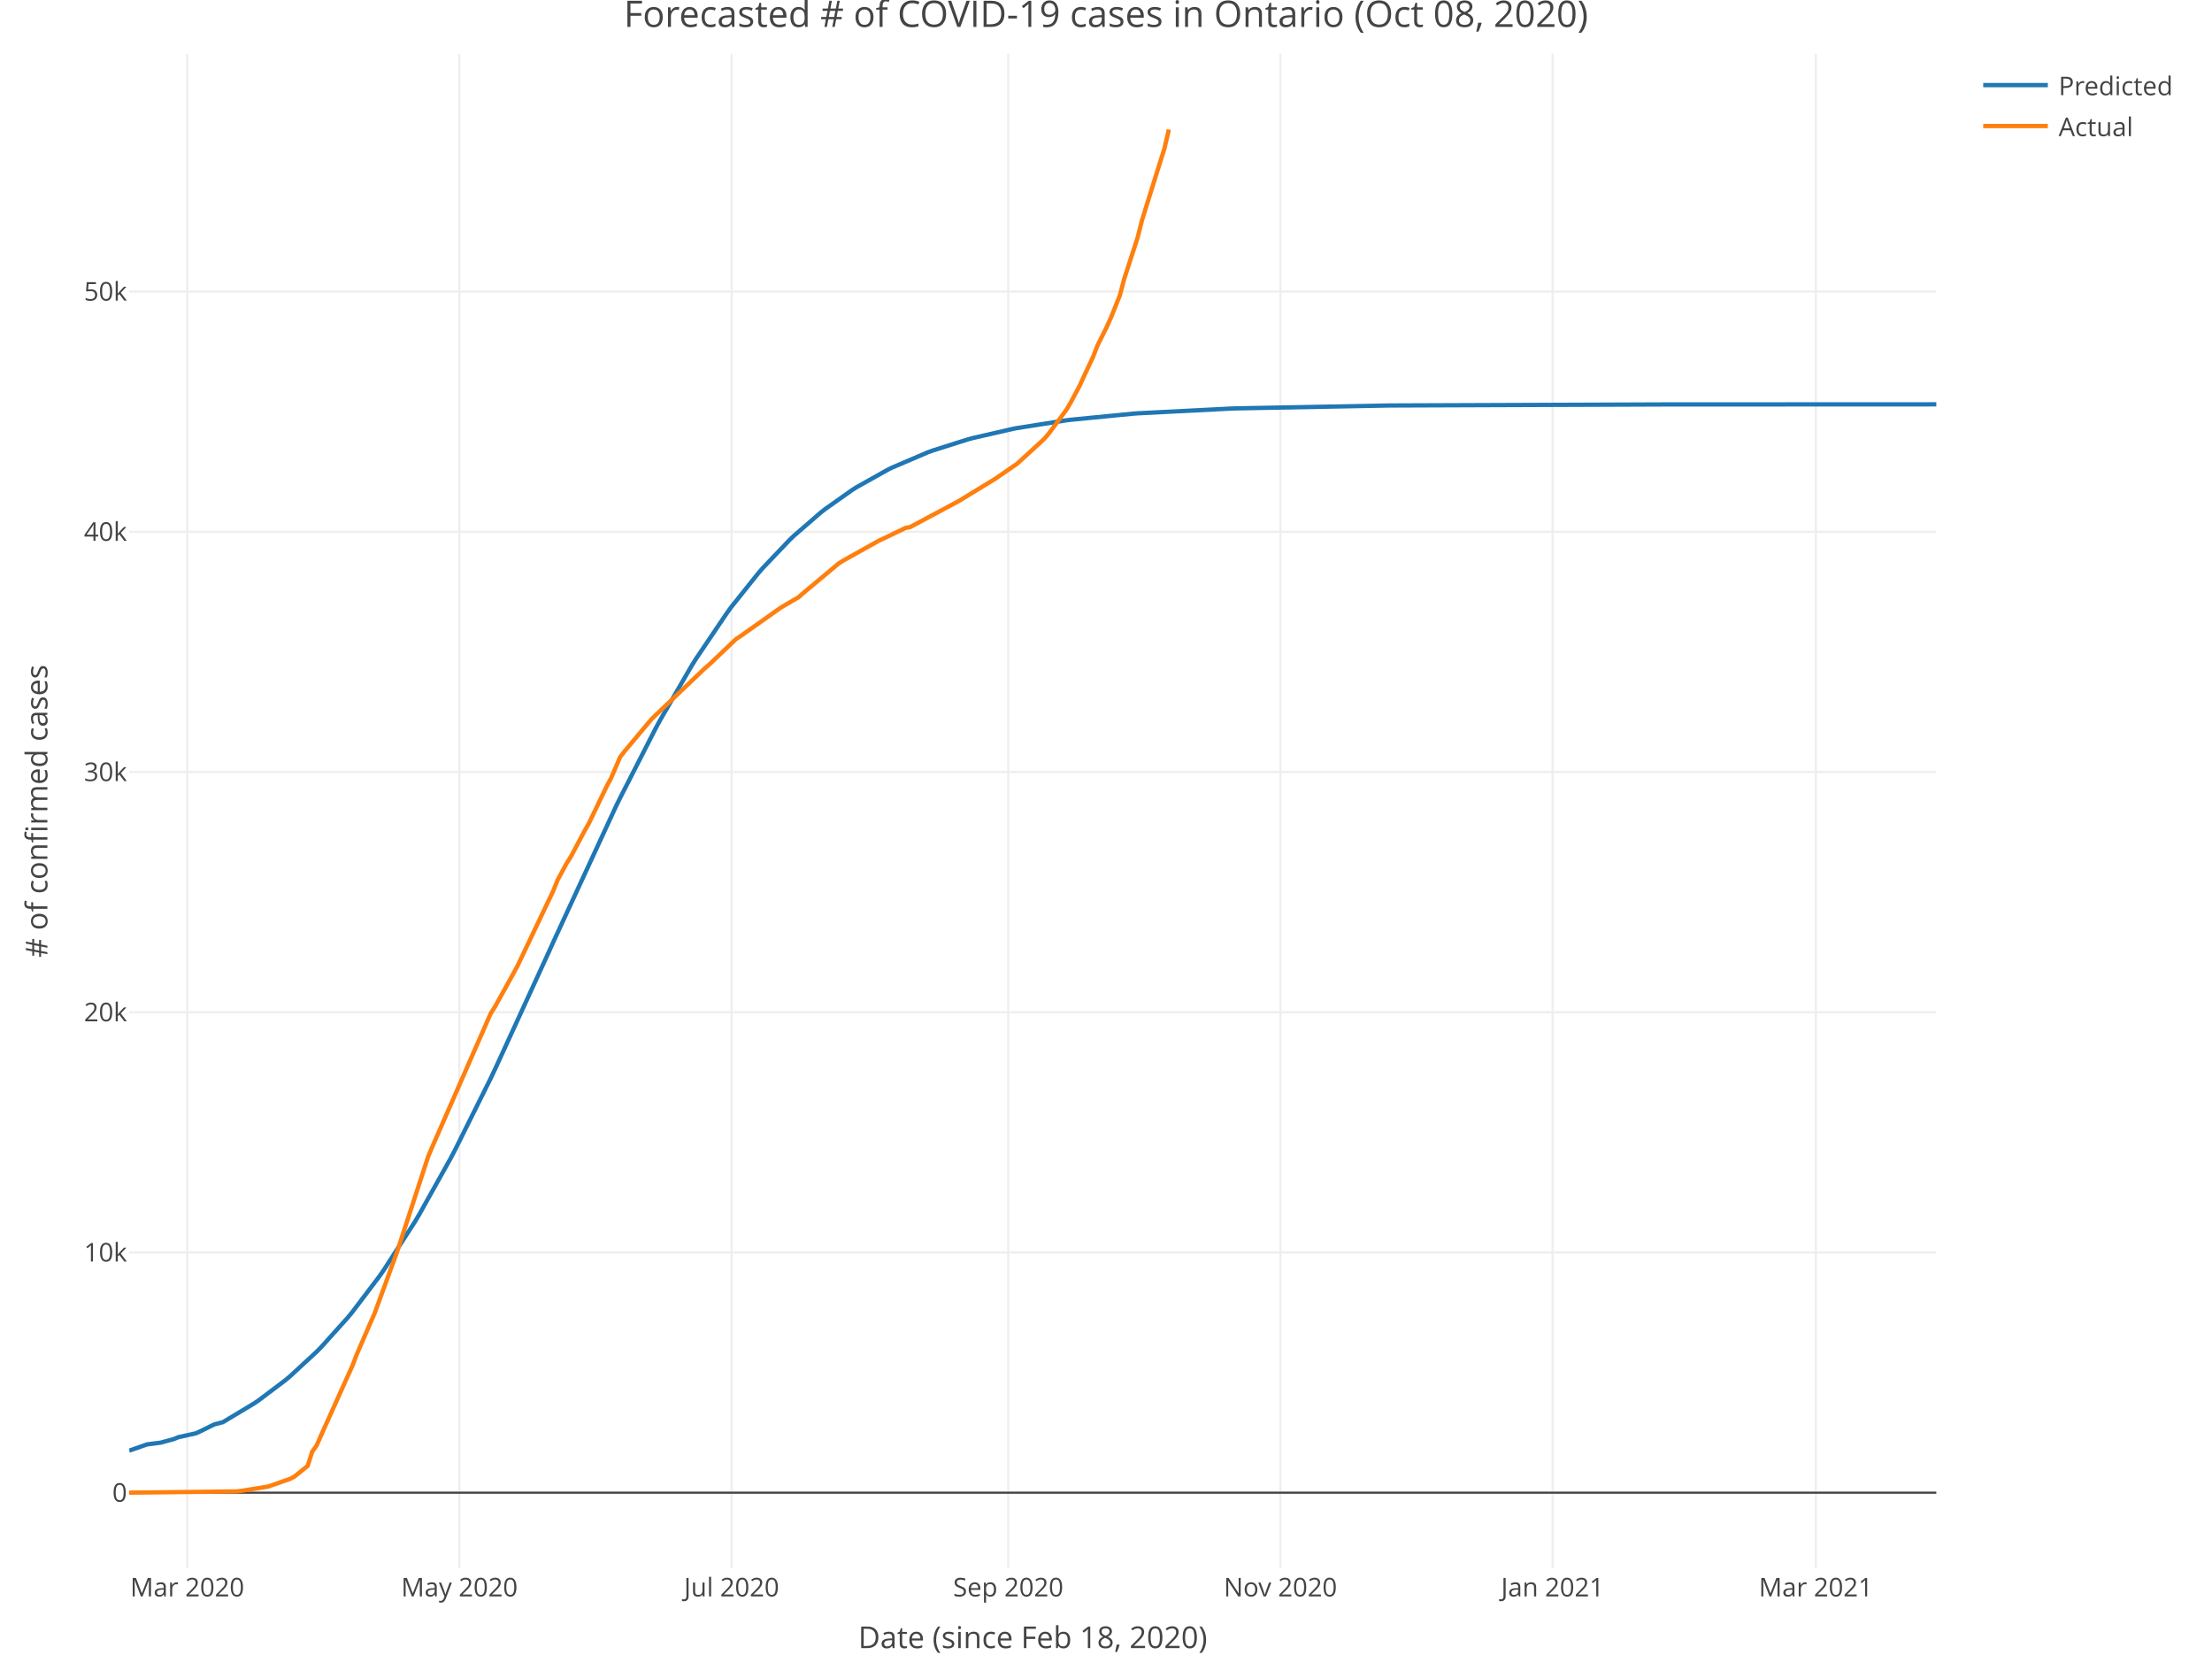
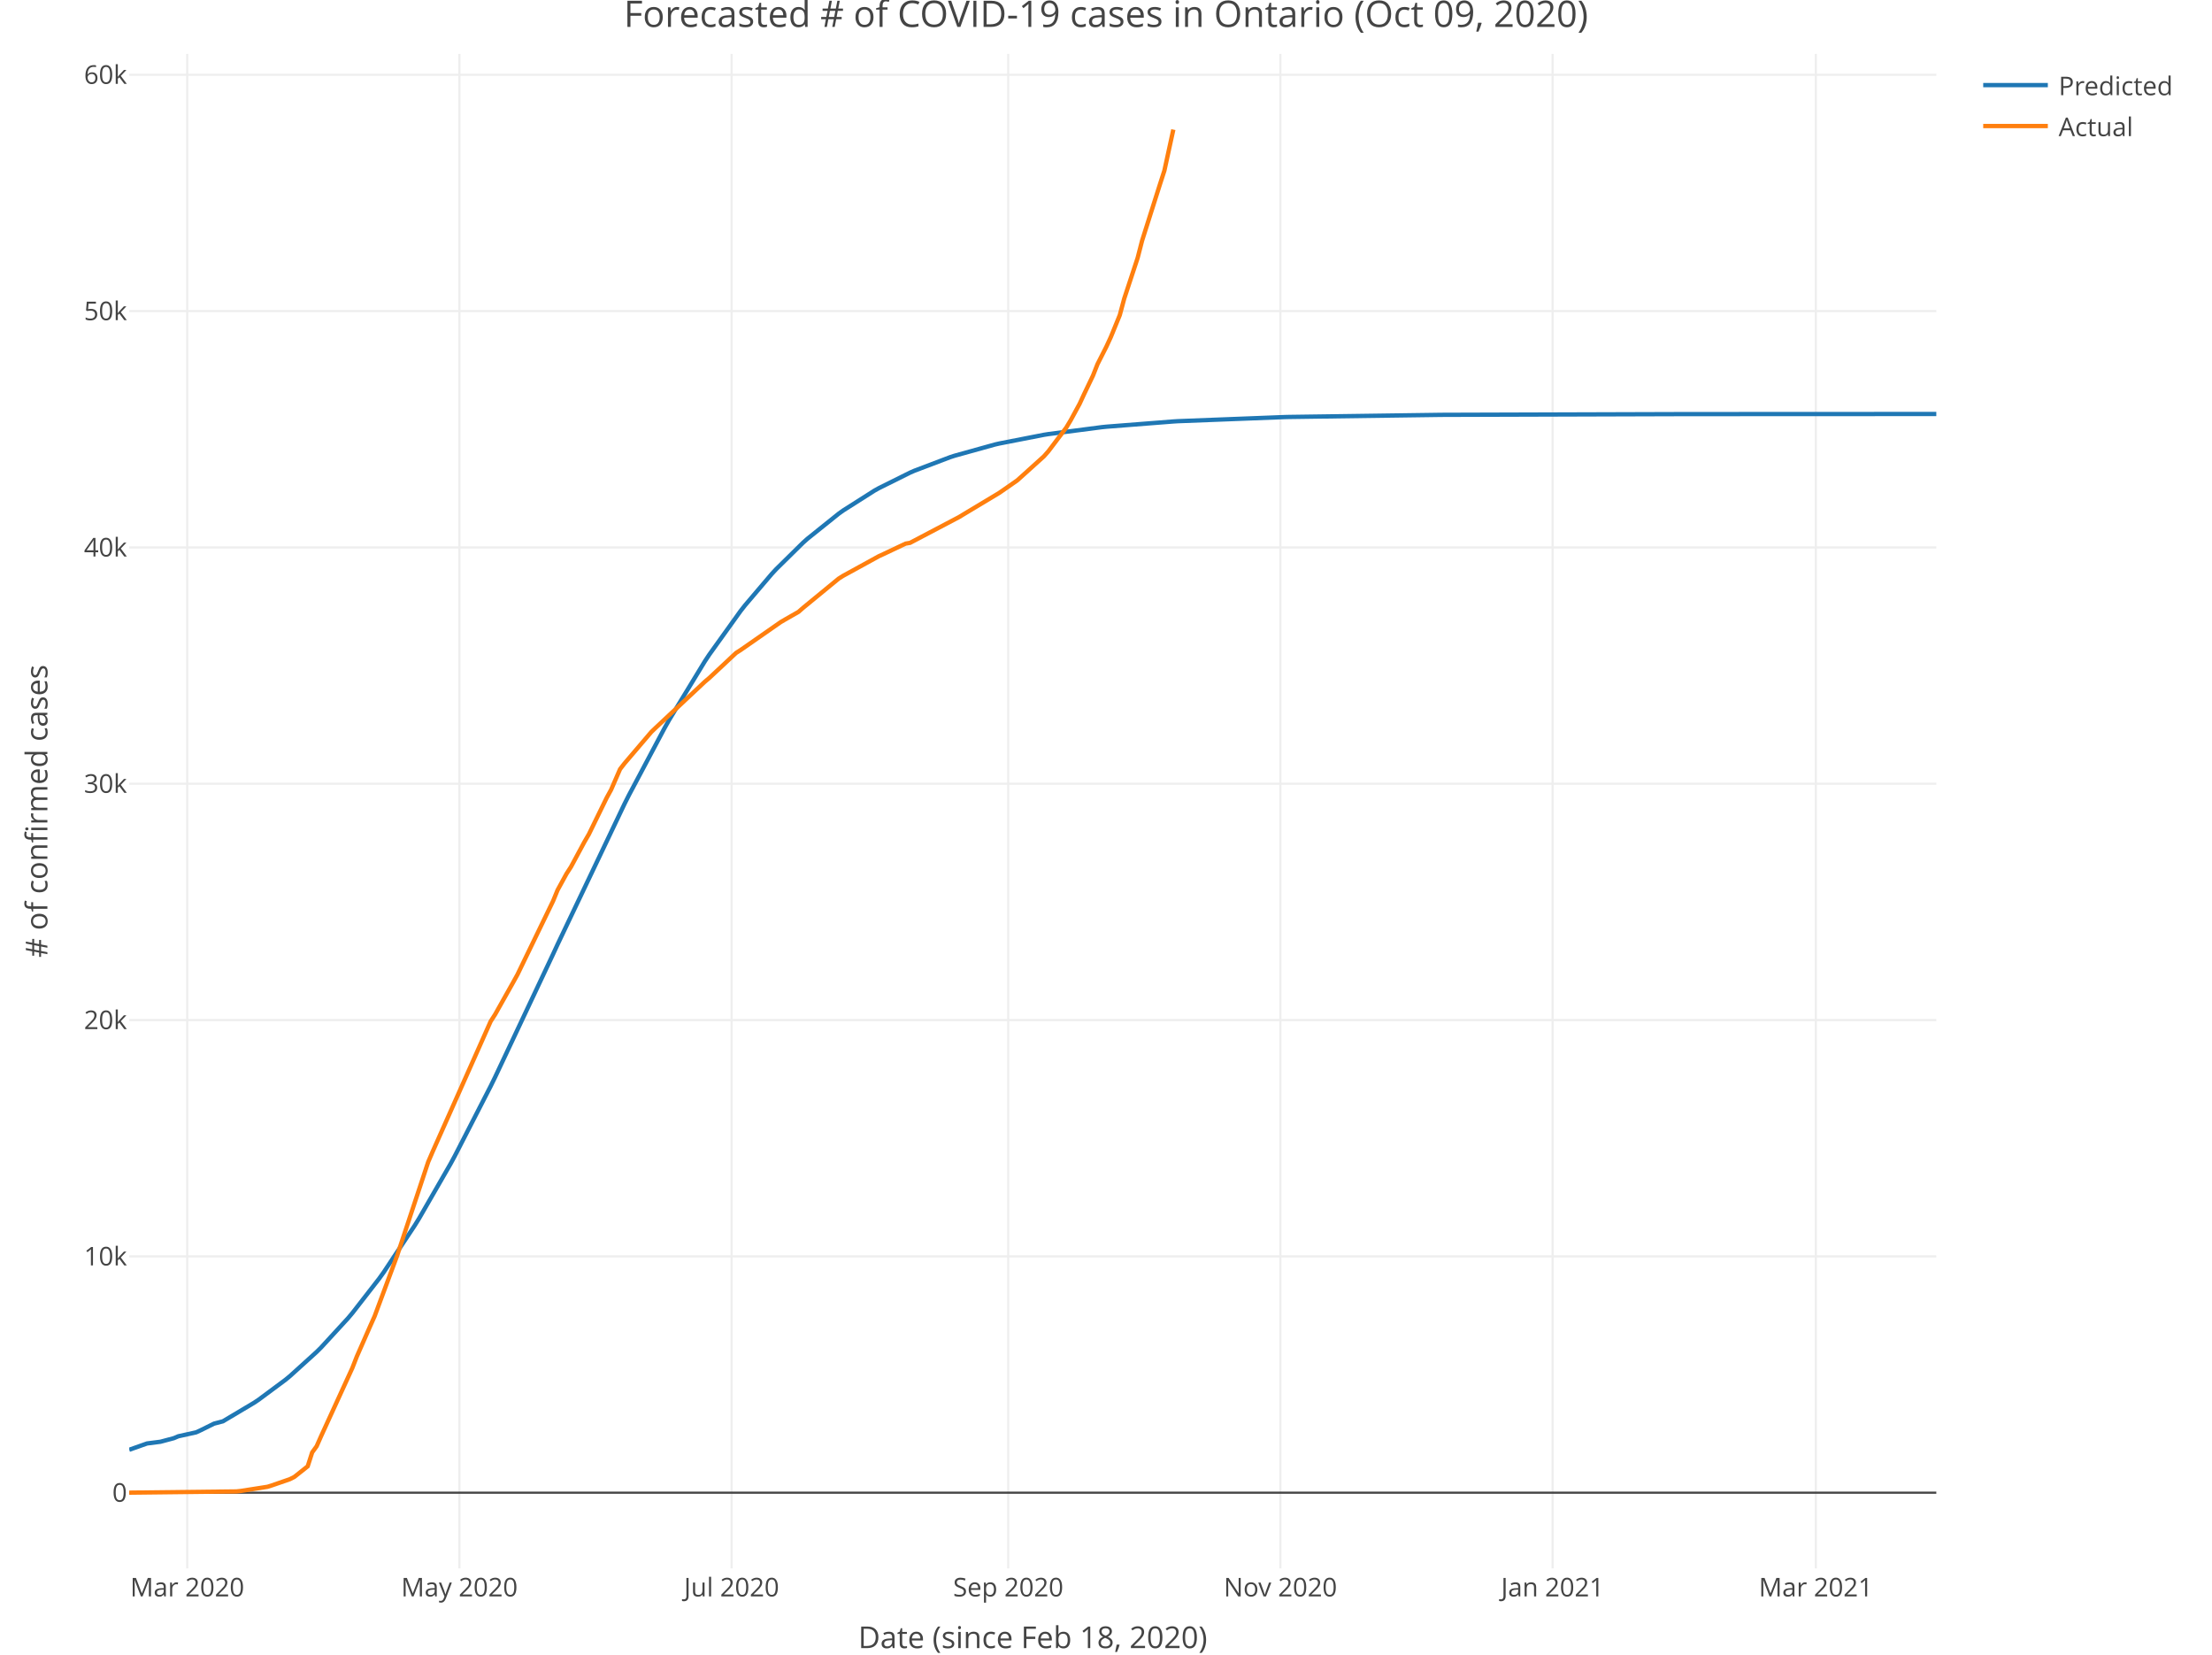
<svg xmlns="http://www.w3.org/2000/svg" class="main-svg" width="1027" height="768" style="" viewBox="0 0 1027 768">
  <rect x="0" y="0" width="1027" height="768" style="fill: rgb(255, 255, 255); fill-opacity: 1;" />
-   <defs id="defs-c9b964">
+   <defs id="defs-46b005">
    <g class="clips">
-       <clipPath id="clipc9b964xyplot" class="plotclip">
+       <clipPath id="clip46b005xyplot" class="plotclip">
        <rect width="839" height="703" />
      </clipPath>
-       <clipPath class="axesclip" id="clipc9b964x">
+       <clipPath class="axesclip" id="clip46b005x">
        <rect x="60" y="0" width="839" height="768" />
      </clipPath>
-       <clipPath class="axesclip" id="clipc9b964y">
+       <clipPath class="axesclip" id="clip46b005y">
        <rect x="0" y="25" width="1027" height="703" />
      </clipPath>
-       <clipPath class="axesclip" id="clipc9b964xy">
+       <clipPath class="axesclip" id="clip46b005xy">
        <rect x="60" y="25" width="839" height="703" />
      </clipPath>
    </g>
    <g class="gradients" />
  </defs>
  <g class="bglayer" />
  <g class="layer-below">
    <g class="imagelayer" />
    <g class="shapelayer" />
  </g>
  <g class="cartesianlayer">
    <g class="subplot xy">
      <g class="layer-subplot">
        <g class="shapelayer" />
        <g class="imagelayer" />
      </g>
      <g class="gridlayer">
        <g class="x">
          <path class="xgrid crisp" transform="translate(86.93,0)" d="M0,25v703" style="stroke: rgb(238, 238, 238); stroke-opacity: 1; stroke-width: 1px;" />
          <path class="xgrid crisp" transform="translate(213.3,0)" d="M0,25v703" style="stroke: rgb(238, 238, 238); stroke-opacity: 1; stroke-width: 1px;" />
          <path class="xgrid crisp" transform="translate(339.67,0)" d="M0,25v703" style="stroke: rgb(238, 238, 238); stroke-opacity: 1; stroke-width: 1px;" />
          <path class="xgrid crisp" transform="translate(468.11,0)" d="M0,25v703" style="stroke: rgb(238, 238, 238); stroke-opacity: 1; stroke-width: 1px;" />
          <path class="xgrid crisp" transform="translate(594.47,0)" d="M0,25v703" style="stroke: rgb(238, 238, 238); stroke-opacity: 1; stroke-width: 1px;" />
          <path class="xgrid crisp" transform="translate(720.84,0)" d="M0,25v703" style="stroke: rgb(238, 238, 238); stroke-opacity: 1; stroke-width: 1px;" />
          <path class="xgrid crisp" transform="translate(843.07,0)" d="M0,25v703" style="stroke: rgb(238, 238, 238); stroke-opacity: 1; stroke-width: 1px;" />
        </g>
        <g class="y">
-           <path class="ygrid crisp" transform="translate(0,581.35)" d="M60,0h839" style="stroke: rgb(238, 238, 238); stroke-opacity: 1; stroke-width: 1px;" />
-           <path class="ygrid crisp" transform="translate(0,469.85)" d="M60,0h839" style="stroke: rgb(238, 238, 238); stroke-opacity: 1; stroke-width: 1px;" />
-           <path class="ygrid crisp" transform="translate(0,358.34)" d="M60,0h839" style="stroke: rgb(238, 238, 238); stroke-opacity: 1; stroke-width: 1px;" />
-           <path class="ygrid crisp" transform="translate(0,246.83)" d="M60,0h839" style="stroke: rgb(238, 238, 238); stroke-opacity: 1; stroke-width: 1px;" />
-           <path class="ygrid crisp" transform="translate(0,135.33)" d="M60,0h839" style="stroke: rgb(238, 238, 238); stroke-opacity: 1; stroke-width: 1px;" />
+           <path class="ygrid crisp" transform="translate(0,583.17)" d="M60,0h839" style="stroke: rgb(238, 238, 238); stroke-opacity: 1; stroke-width: 1px;" />
+           <path class="ygrid crisp" transform="translate(0,473.48)" d="M60,0h839" style="stroke: rgb(238, 238, 238); stroke-opacity: 1; stroke-width: 1px;" />
+           <path class="ygrid crisp" transform="translate(0,363.79)" d="M60,0h839" style="stroke: rgb(238, 238, 238); stroke-opacity: 1; stroke-width: 1px;" />
+           <path class="ygrid crisp" transform="translate(0,254.1)" d="M60,0h839" style="stroke: rgb(238, 238, 238); stroke-opacity: 1; stroke-width: 1px;" />
+           <path class="ygrid crisp" transform="translate(0,144.4)" d="M60,0h839" style="stroke: rgb(238, 238, 238); stroke-opacity: 1; stroke-width: 1px;" />
+           <path class="ygrid crisp" transform="translate(0,34.71)" d="M60,0h839" style="stroke: rgb(238, 238, 238); stroke-opacity: 1; stroke-width: 1px;" />
        </g>
      </g>
      <g class="zerolinelayer">
        <path class="yzl zl crisp" transform="translate(0,692.86)" d="M60,0h839" style="stroke: rgb(68, 68, 68); stroke-opacity: 1; stroke-width: 1px;" />
      </g>
      <path class="xlines-below" />
      <path class="ylines-below" />
      <g class="overlines-below" />
      <g class="xaxislayer-below" />
      <g class="yaxislayer-below" />
      <g class="overaxes-below" />
-       <g class="plot" transform="translate(60, 25)" clip-path="url('#clipc9b964xyplot')">
+       <g class="plot" transform="translate(60, 25)" clip-path="url('#clip46b005xyplot')">
        <g class="scatterlayer mlayer">
-           <g class="trace scatter trace05e7ec" style="stroke-miterlimit: 2; opacity: 1;">
+           <g class="trace scatter tracec0c65c" style="stroke-miterlimit: 2; opacity: 1;">
            <g class="fills" />
            <g class="errorbars" />
            <g class="lines">
-               <path class="js-line" d="M0,648.35L8.29,645.43L14.5,644.64L20.72,642.97L22.79,642.1L31.07,640.26L33.15,639.29L39.36,636.21L43.5,635.11L58,626.4L60.08,624.99L72.51,615.62L74.58,613.89L87.01,602.43L89.08,600.33L101.51,586.52L103.58,584L116.01,567.61L118.08,564.66L132.58,542.18L134.65,538.72L149.16,512.77L151.23,508.83L167.8,475.57L169.87,471.22L194.73,417.04L196.8,412.45L225.8,349.68L227.88,345.42L244.45,313.01L246.52,309.2L261.02,284.19L263.09,280.87L277.6,259.39L279.67,256.57L292.1,241.02L294.17,238.64L306.6,225.61L308.67,223.63L321.1,212.87L323.17,211.25L335.6,202.47L337.67,201.16L352.17,193.03L354.24,192.01L370.82,184.93L372.89,184.17L389.46,178.92L391.53,178.36L410.18,174.08L412.25,173.68L435.04,170.1L437.11,169.84L466.11,167.01L468.18,166.85L511.69,164.63L513.76,164.56L584.19,163.23L586.26,163.21L712.63,162.73L714.7,162.73L839,162.68" style="vector-effect: non-scaling-stroke; fill: none; stroke: rgb(31, 119, 180); stroke-opacity: 1; stroke-width: 2px; opacity: 1;" />
+               <path class="js-line" d="M0,647.93L8.29,645L14.5,644.21L20.72,642.55L22.79,641.67L31.07,639.84L33.15,638.88L39.36,635.81L43.5,634.72L58,626.09L60.08,624.7L72.51,615.47L74.58,613.77L87.01,602.52L89.08,600.46L101.51,586.95L103.58,584.5L116.01,568.52L118.08,565.64L132.58,543.79L134.65,540.43L149.16,515.25L151.23,511.43L167.8,479.18L169.87,474.96L196.8,417.85L198.87,413.38L229.95,348.15L232.02,344.04L248.59,312.86L250.66,309.19L267.24,281.98L269.31,278.85L283.81,258.64L285.88,256L298.31,241.4L300.38,239.17L312.81,226.93L314.88,225.08L329.39,213.44L331.46,211.96L345.96,202.75L348.03,201.59L362.53,194.38L364.6,193.48L381.18,187.19L383.25,186.52L401.89,181.34L403.96,180.86L424.68,176.82L426.75,176.49L451.61,173.27L453.68,173.06L484.76,170.63L486.83,170.5L536.55,168.58L538.62,168.53L609.05,167.56L611.12,167.55L722.99,167.21L725.06,167.21L839,167.16" style="vector-effect: non-scaling-stroke; fill: none; stroke: rgb(31, 119, 180); stroke-opacity: 1; stroke-width: 2px; opacity: 1;" />
            </g>
            <g class="points" />
            <g class="text" />
          </g>
-           <g class="trace scatter trace299991" style="stroke-miterlimit: 2; opacity: 1;">
+           <g class="trace scatter tracee13fba" style="stroke-miterlimit: 2; opacity: 1;">
            <g class="fills" />
            <g class="errorbars" />
            <g class="lines">
-               <path class="js-line" d="M0,667.84L49.72,667.26L51.79,667.04L64.22,665.06L66.29,664.39L74.58,661.48L76.65,660.42L82.86,655.41L84.94,648.84L87.01,645.94L89.08,641.19L103.58,609.03L105.65,603.64L111.87,589.26L113.94,584.57L124.3,556.24L126.37,549.91L138.8,511.81L140.87,506.93L167.8,445.47L169.87,442.19L178.16,427.22L180.23,423.42L196.8,388.65L198.87,383.52L203.02,375.81L205.09,372.56L211.3,360.85L213.38,357.21L221.66,340L223.73,336.16L227.88,326.46L229.95,323.75L242.38,308.93L244.45,306.91L267.24,285.21L269.31,283.43L281.74,271.62L283.81,270.27L302.45,257.08L304.53,255.84L310.74,252.23L312.81,250.38L329.39,236.55L331.46,235.23L348.03,225.98L350.1,225.02L360.46,220.04L362.53,219.67L385.32,207.48L387.39,206.2L399.82,198.61L401.89,197.36L412.25,190.23L414.32,188.35L424.68,178.85L426.75,176.47L435.04,165.32L437.11,161.81L441.25,154.07L443.32,149.53L447.47,140.72L449.54,135.39L453.68,127.1L455.75,122.54L459.9,112.21L461.97,104.41L468.18,85.26L470.25,77.1L478.54,50.54L480.61,44.04L482.68,35.15" style="vector-effect: non-scaling-stroke; fill: none; stroke: rgb(255, 127, 14); stroke-opacity: 1; stroke-width: 2px; opacity: 1;" />
+               <path class="js-line" d="M0,667.84L49.72,667.27L51.79,667.05L64.22,665.11L66.29,664.45L74.58,661.59L76.65,660.54L82.86,655.61L84.94,649.15L87.01,646.3L89.08,641.62L103.58,609.99L105.65,604.69L111.87,590.54L113.94,585.92L124.3,558.06L126.37,551.83L138.8,514.35L140.87,509.55L167.8,449.09L169.87,445.87L178.16,431.14L180.23,427.4L196.8,393.19L198.87,388.15L203.02,380.57L205.09,377.37L211.3,365.85L213.38,362.27L221.66,345.34L223.73,341.56L227.88,332.02L229.95,329.35L242.38,314.78L244.45,312.79L267.24,291.44L269.31,289.69L281.74,278.07L283.81,276.75L302.45,263.77L304.53,262.55L310.74,259L312.81,257.18L329.39,243.57L331.46,242.27L348.03,233.18L350.1,232.23L360.46,227.33L362.53,226.97L385.32,214.98L387.39,213.72L401.89,205.02L403.96,203.77L412.25,198.01L414.32,196.16L424.68,186.81L426.75,184.47L435.04,173.5L437.11,170.05L441.25,162.44L443.32,157.97L447.47,149.31L449.54,144.06L453.68,135.9L455.75,131.42L459.9,121.26L461.97,113.58L468.18,94.75L470.25,86.72L478.54,60.59L480.61,54.19L484.76,35.15" style="vector-effect: non-scaling-stroke; fill: none; stroke: rgb(255, 127, 14); stroke-opacity: 1; stroke-width: 2px; opacity: 1;" />
            </g>
            <g class="points" />
            <g class="text" />
          </g>
        </g>
      </g>
      <g class="overplot" />
      <path class="xlines-above crisp" style="fill: none;" d="M0,0" />
      <path class="ylines-above crisp" style="fill: none;" d="M0,0" />
      <g class="overlines-above" />
      <g class="xaxislayer-above">
        <g class="xtick">
          <text text-anchor="middle" x="0" y="741" transform="translate(86.93,0)" style="font-family: 'Open Sans', verdana, arial, sans-serif; font-size: 12px; fill: rgb(68, 68, 68); fill-opacity: 1; white-space: pre;">Mar 2020</text>
        </g>
        <g class="xtick">
          <text text-anchor="middle" x="0" y="741" transform="translate(213.3,0)" style="font-family: 'Open Sans', verdana, arial, sans-serif; font-size: 12px; fill: rgb(68, 68, 68); fill-opacity: 1; white-space: pre;">May 2020</text>
        </g>
        <g class="xtick">
          <text text-anchor="middle" x="0" y="741" transform="translate(339.67,0)" style="font-family: 'Open Sans', verdana, arial, sans-serif; font-size: 12px; fill: rgb(68, 68, 68); fill-opacity: 1; white-space: pre;">Jul 2020</text>
        </g>
        <g class="xtick">
          <text text-anchor="middle" x="0" y="741" transform="translate(468.11,0)" style="font-family: 'Open Sans', verdana, arial, sans-serif; font-size: 12px; fill: rgb(68, 68, 68); fill-opacity: 1; white-space: pre;">Sep 2020</text>
        </g>
        <g class="xtick">
          <text text-anchor="middle" x="0" y="741" transform="translate(594.47,0)" style="font-family: 'Open Sans', verdana, arial, sans-serif; font-size: 12px; fill: rgb(68, 68, 68); fill-opacity: 1; white-space: pre;">Nov 2020</text>
        </g>
        <g class="xtick">
          <text text-anchor="middle" x="0" y="741" transform="translate(720.84,0)" style="font-family: 'Open Sans', verdana, arial, sans-serif; font-size: 12px; fill: rgb(68, 68, 68); fill-opacity: 1; white-space: pre;">Jan 2021</text>
        </g>
        <g class="xtick">
          <text text-anchor="middle" x="0" y="741" transform="translate(843.07,0)" style="font-family: 'Open Sans', verdana, arial, sans-serif; font-size: 12px; fill: rgb(68, 68, 68); fill-opacity: 1; white-space: pre;">Mar 2021</text>
        </g>
      </g>
      <g class="yaxislayer-above">
        <g class="ytick">
          <text text-anchor="end" x="59" y="4.2" transform="translate(0,692.86)" style="font-family: 'Open Sans', verdana, arial, sans-serif; font-size: 12px; fill: rgb(68, 68, 68); fill-opacity: 1; white-space: pre;">0</text>
        </g>
        <g class="ytick">
-           <text text-anchor="end" x="59" y="4.2" transform="translate(0,581.35)" style="font-family: 'Open Sans', verdana, arial, sans-serif; font-size: 12px; fill: rgb(68, 68, 68); fill-opacity: 1; white-space: pre;">10k</text>
+           <text text-anchor="end" x="59" y="4.2" transform="translate(0,583.17)" style="font-family: 'Open Sans', verdana, arial, sans-serif; font-size: 12px; fill: rgb(68, 68, 68); fill-opacity: 1; white-space: pre;">10k</text>
        </g>
        <g class="ytick">
-           <text text-anchor="end" x="59" y="4.2" transform="translate(0,469.85)" style="font-family: 'Open Sans', verdana, arial, sans-serif; font-size: 12px; fill: rgb(68, 68, 68); fill-opacity: 1; white-space: pre;">20k</text>
+           <text text-anchor="end" x="59" y="4.2" transform="translate(0,473.48)" style="font-family: 'Open Sans', verdana, arial, sans-serif; font-size: 12px; fill: rgb(68, 68, 68); fill-opacity: 1; white-space: pre;">20k</text>
        </g>
        <g class="ytick">
-           <text text-anchor="end" x="59" y="4.2" transform="translate(0,358.34)" style="font-family: 'Open Sans', verdana, arial, sans-serif; font-size: 12px; fill: rgb(68, 68, 68); fill-opacity: 1; white-space: pre;">30k</text>
+           <text text-anchor="end" x="59" y="4.2" transform="translate(0,363.79)" style="font-family: 'Open Sans', verdana, arial, sans-serif; font-size: 12px; fill: rgb(68, 68, 68); fill-opacity: 1; white-space: pre;">30k</text>
        </g>
        <g class="ytick">
-           <text text-anchor="end" x="59" y="4.2" transform="translate(0,246.83)" style="font-family: 'Open Sans', verdana, arial, sans-serif; font-size: 12px; fill: rgb(68, 68, 68); fill-opacity: 1; white-space: pre;">40k</text>
+           <text text-anchor="end" x="59" y="4.2" transform="translate(0,254.1)" style="font-family: 'Open Sans', verdana, arial, sans-serif; font-size: 12px; fill: rgb(68, 68, 68); fill-opacity: 1; white-space: pre;">40k</text>
        </g>
        <g class="ytick">
-           <text text-anchor="end" x="59" y="4.2" transform="translate(0,135.33)" style="font-family: 'Open Sans', verdana, arial, sans-serif; font-size: 12px; fill: rgb(68, 68, 68); fill-opacity: 1; white-space: pre;">50k</text>
+           <text text-anchor="end" x="59" y="4.2" transform="translate(0,144.4)" style="font-family: 'Open Sans', verdana, arial, sans-serif; font-size: 12px; fill: rgb(68, 68, 68); fill-opacity: 1; white-space: pre;">50k</text>
+         </g>
+         <g class="ytick">
+           <text text-anchor="end" x="59" y="4.2" transform="translate(0,34.71)" style="font-family: 'Open Sans', verdana, arial, sans-serif; font-size: 12px; fill: rgb(68, 68, 68); fill-opacity: 1; white-space: pre;">60k</text>
        </g>
      </g>
      <g class="overaxes-above" />
    </g>
  </g>
  <g class="polarlayer" />
  <g class="ternarylayer" />
  <g class="geolayer" />
  <g class="funnelarealayer" />
  <g class="pielayer" />
  <g class="treemaplayer" />
  <g class="sunburstlayer" />
  <g class="glimages" />
-   <defs id="topdefs-c9b964">
+   <defs id="topdefs-46b005">
    <g class="clips" />
-     <clipPath id="legendc9b964">
+     <clipPath id="legend46b005">
      <rect width="101" height="48" x="0" y="0" />
    </clipPath>
  </defs>
  <g class="layer-above">
    <g class="imagelayer" />
    <g class="shapelayer" />
  </g>
  <g class="infolayer">
    <g class="legend" pointer-events="all" transform="translate(915.78, 25)">
      <rect class="bg" shape-rendering="crispEdges" style="stroke: rgb(68, 68, 68); stroke-opacity: 1; fill: rgb(255, 255, 255); fill-opacity: 1; stroke-width: 0px;" width="101" height="48" x="0" y="0" />
-       <g class="scrollbox" transform="translate(0, 0)" clip-path="url('#legendc9b964')">
+       <g class="scrollbox" transform="translate(0, 0)" clip-path="url('#legend46b005')">
        <g class="groups">
          <g class="traces" style="opacity: 1;" transform="translate(0, 14.5)">
            <text class="legendtext user-select-none" text-anchor="start" x="40" y="4.68" style="font-family: 'Open Sans', verdana, arial, sans-serif; font-size: 12px; fill: rgb(68, 68, 68); fill-opacity: 1; white-space: pre;">Predicted</text>
            <g class="layers" style="opacity: 1;">
              <g class="legendfill" />
              <g class="legendlines">
                <path class="js-line" d="M5,0h30" style="fill: none; stroke: rgb(31, 119, 180); stroke-opacity: 1; stroke-width: 2px;" />
              </g>
              <g class="legendsymbols">
                <g class="legendpoints" />
              </g>
            </g>
            <rect class="legendtoggle" pointer-events="all" x="0" y="-9.5" width="95.891" height="19" style="cursor: pointer; fill: rgb(0, 0, 0); fill-opacity: 0;" />
          </g>
          <g class="traces" style="opacity: 1;" transform="translate(0, 33.5)">
            <text class="legendtext user-select-none" text-anchor="start" x="40" y="4.68" style="font-family: 'Open Sans', verdana, arial, sans-serif; font-size: 12px; fill: rgb(68, 68, 68); fill-opacity: 1; white-space: pre;">Actual</text>
            <g class="layers" style="opacity: 1;">
              <g class="legendfill" />
              <g class="legendlines">
                <path class="js-line" d="M5,0h30" style="fill: none; stroke: rgb(255, 127, 14); stroke-opacity: 1; stroke-width: 2px;" />
              </g>
              <g class="legendsymbols">
                <g class="legendpoints" />
              </g>
            </g>
            <rect class="legendtoggle" pointer-events="all" x="0" y="-9.5" width="95.891" height="19" style="cursor: pointer; fill: rgb(0, 0, 0); fill-opacity: 0;" />
          </g>
        </g>
      </g>
      <rect class="scrollbar" rx="20" ry="3" width="0" height="0" style="fill: rgb(128, 139, 164); fill-opacity: 1;" x="0" y="0" />
    </g>
    <g class="g-gtitle">
-       <text class="gtitle" x="513.5" y="12.5" text-anchor="middle" dy="0em" style="font-family: 'Open Sans', verdana, arial, sans-serif; font-size: 17px; fill: rgb(68, 68, 68); opacity: 1; font-weight: normal; white-space: pre;">Forecasted # of COVID-19 cases in Ontario (Oct 08, 2020)</text>
+       <text class="gtitle" x="513.5" y="12.5" text-anchor="middle" dy="0em" style="font-family: 'Open Sans', verdana, arial, sans-serif; font-size: 17px; fill: rgb(68, 68, 68); opacity: 1; font-weight: normal; white-space: pre;">Forecasted # of COVID-19 cases in Ontario (Oct 09, 2020)</text>
    </g>
    <g class="g-xtitle" transform="translate(0,-15)">
      <text class="xtitle" x="479.5" y="780" text-anchor="middle" style="font-family: 'Open Sans', verdana, arial, sans-serif; font-size: 14px; fill: rgb(68, 68, 68); opacity: 1; font-weight: normal; white-space: pre;">Date (since Feb 18, 2020)</text>
    </g>
    <g class="g-ytitle">
      <text class="ytitle" transform="rotate(-90,22,376.5)" x="22" y="376.5" text-anchor="middle" style="font-family: 'Open Sans', verdana, arial, sans-serif; font-size: 14px; fill: rgb(68, 68, 68); opacity: 1; font-weight: normal; white-space: pre;"># of confirmed cases</text>
    </g>
  </g>
</svg>
